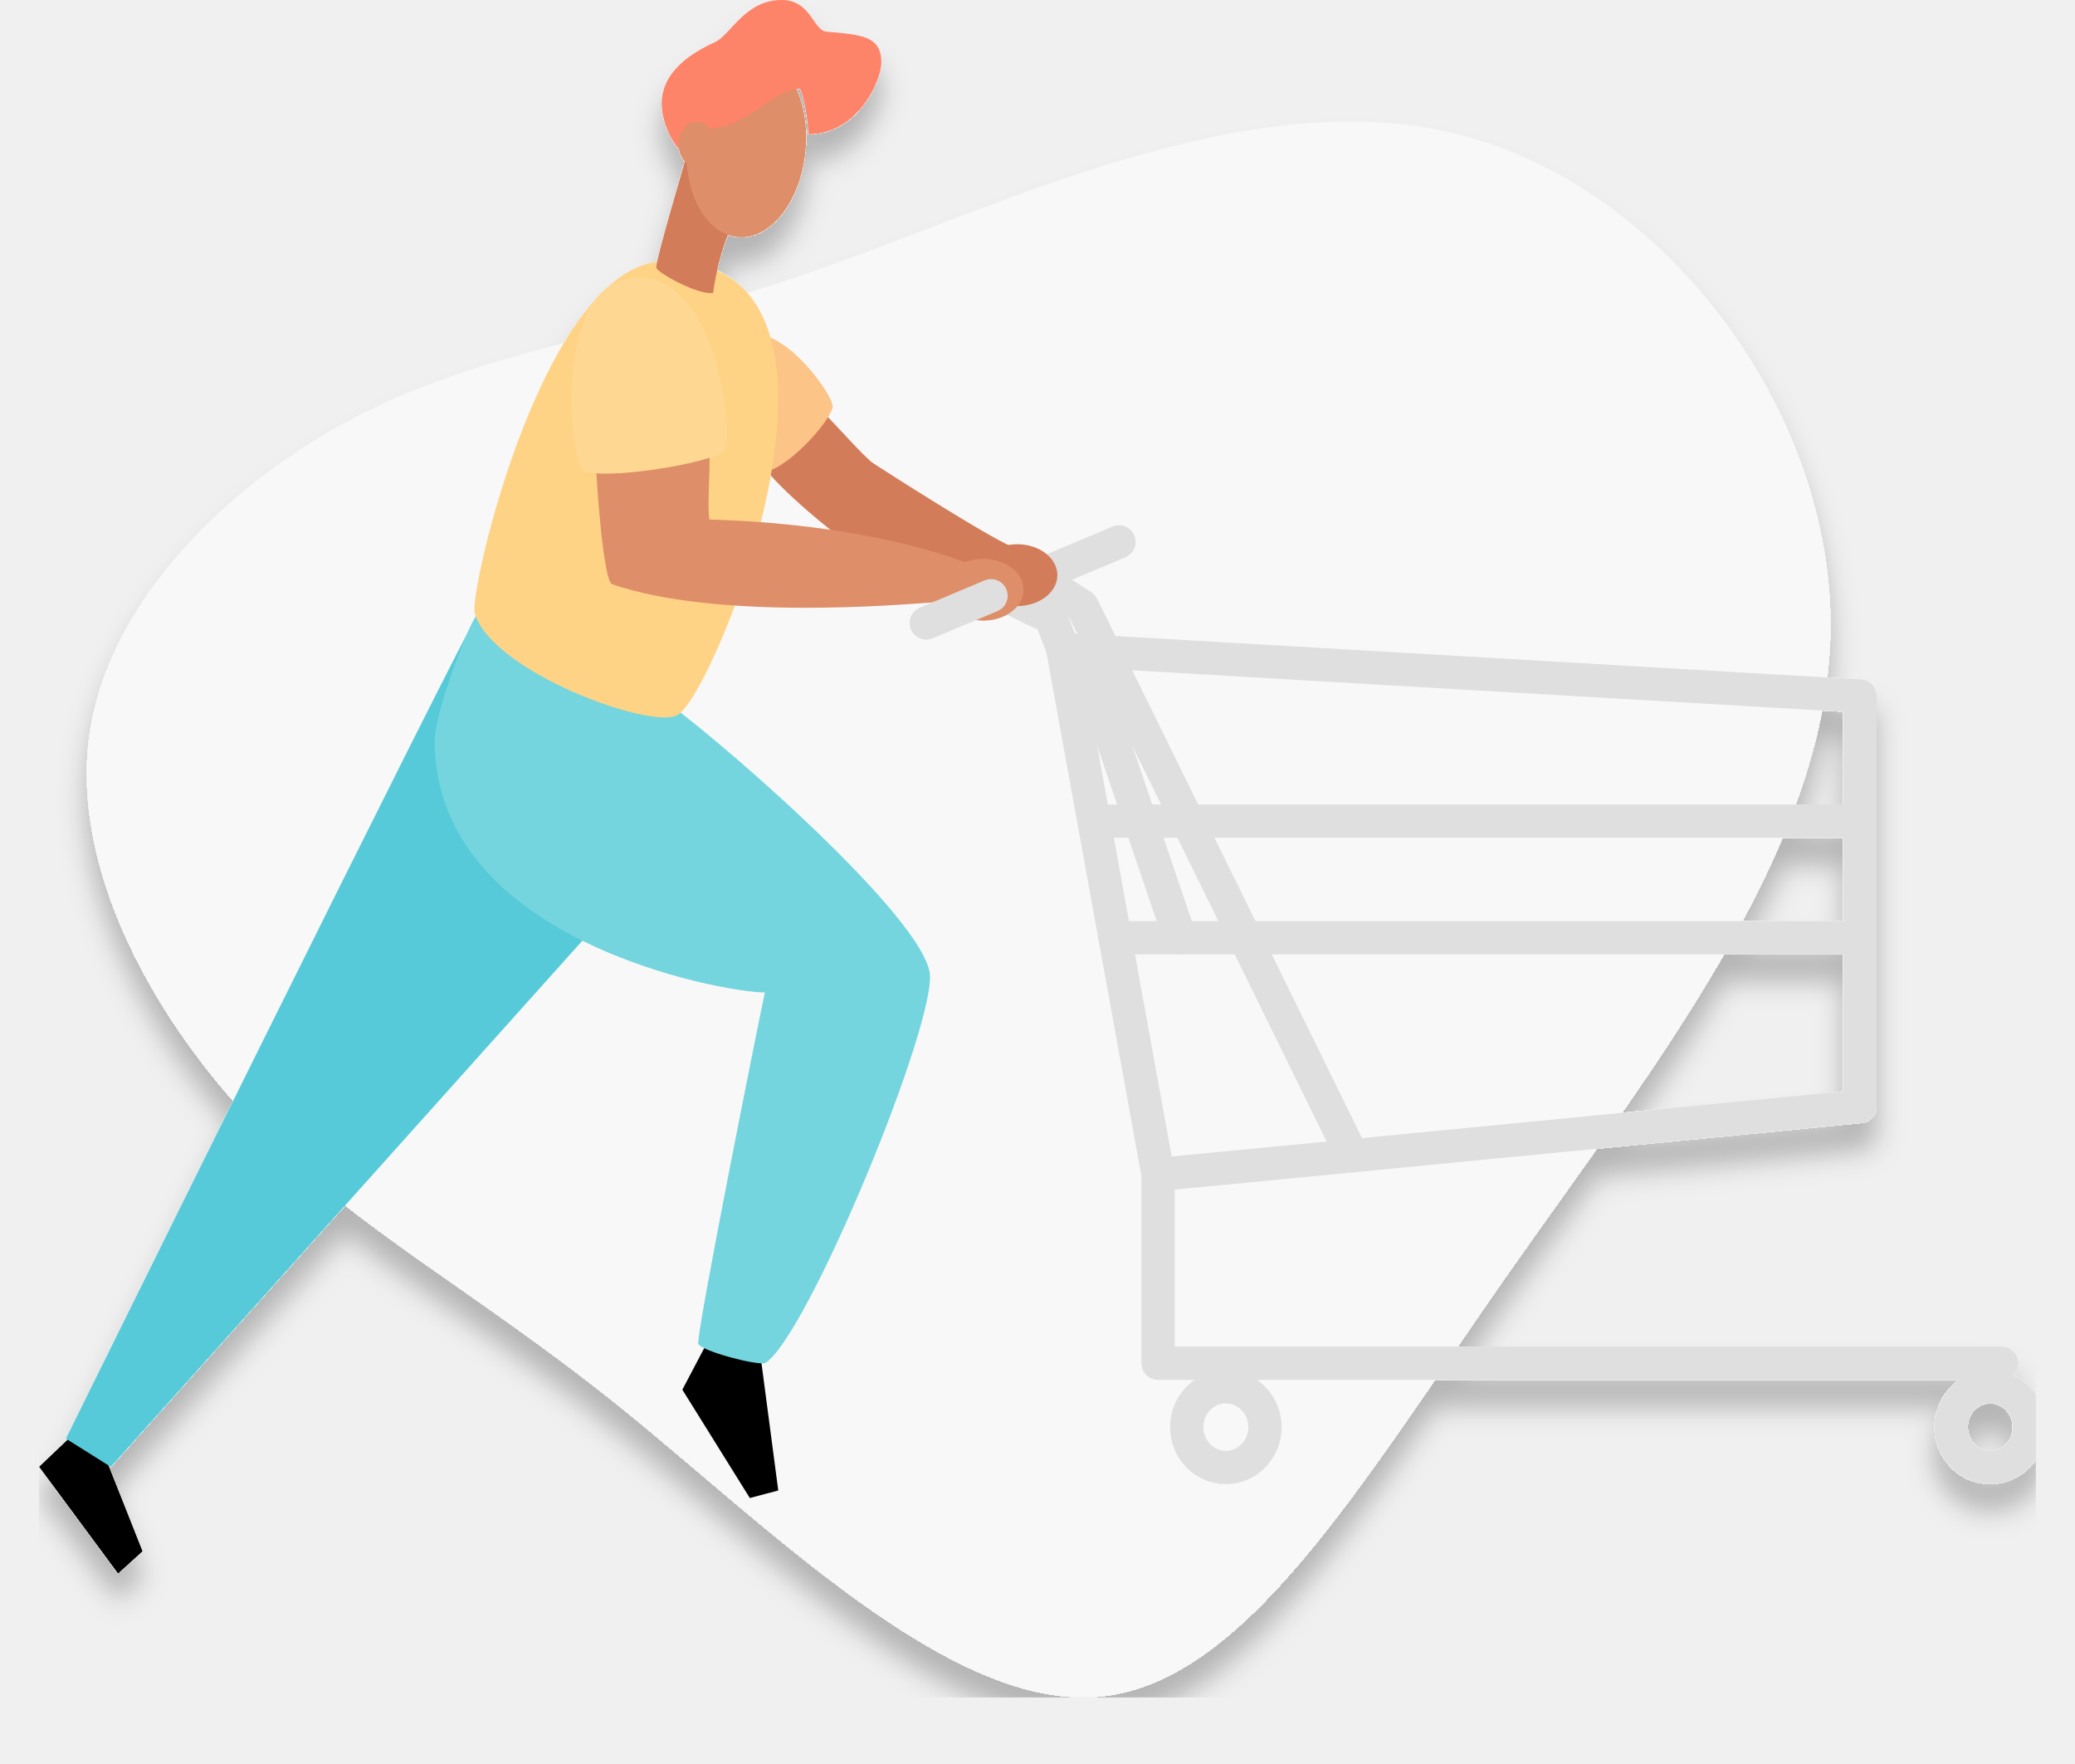
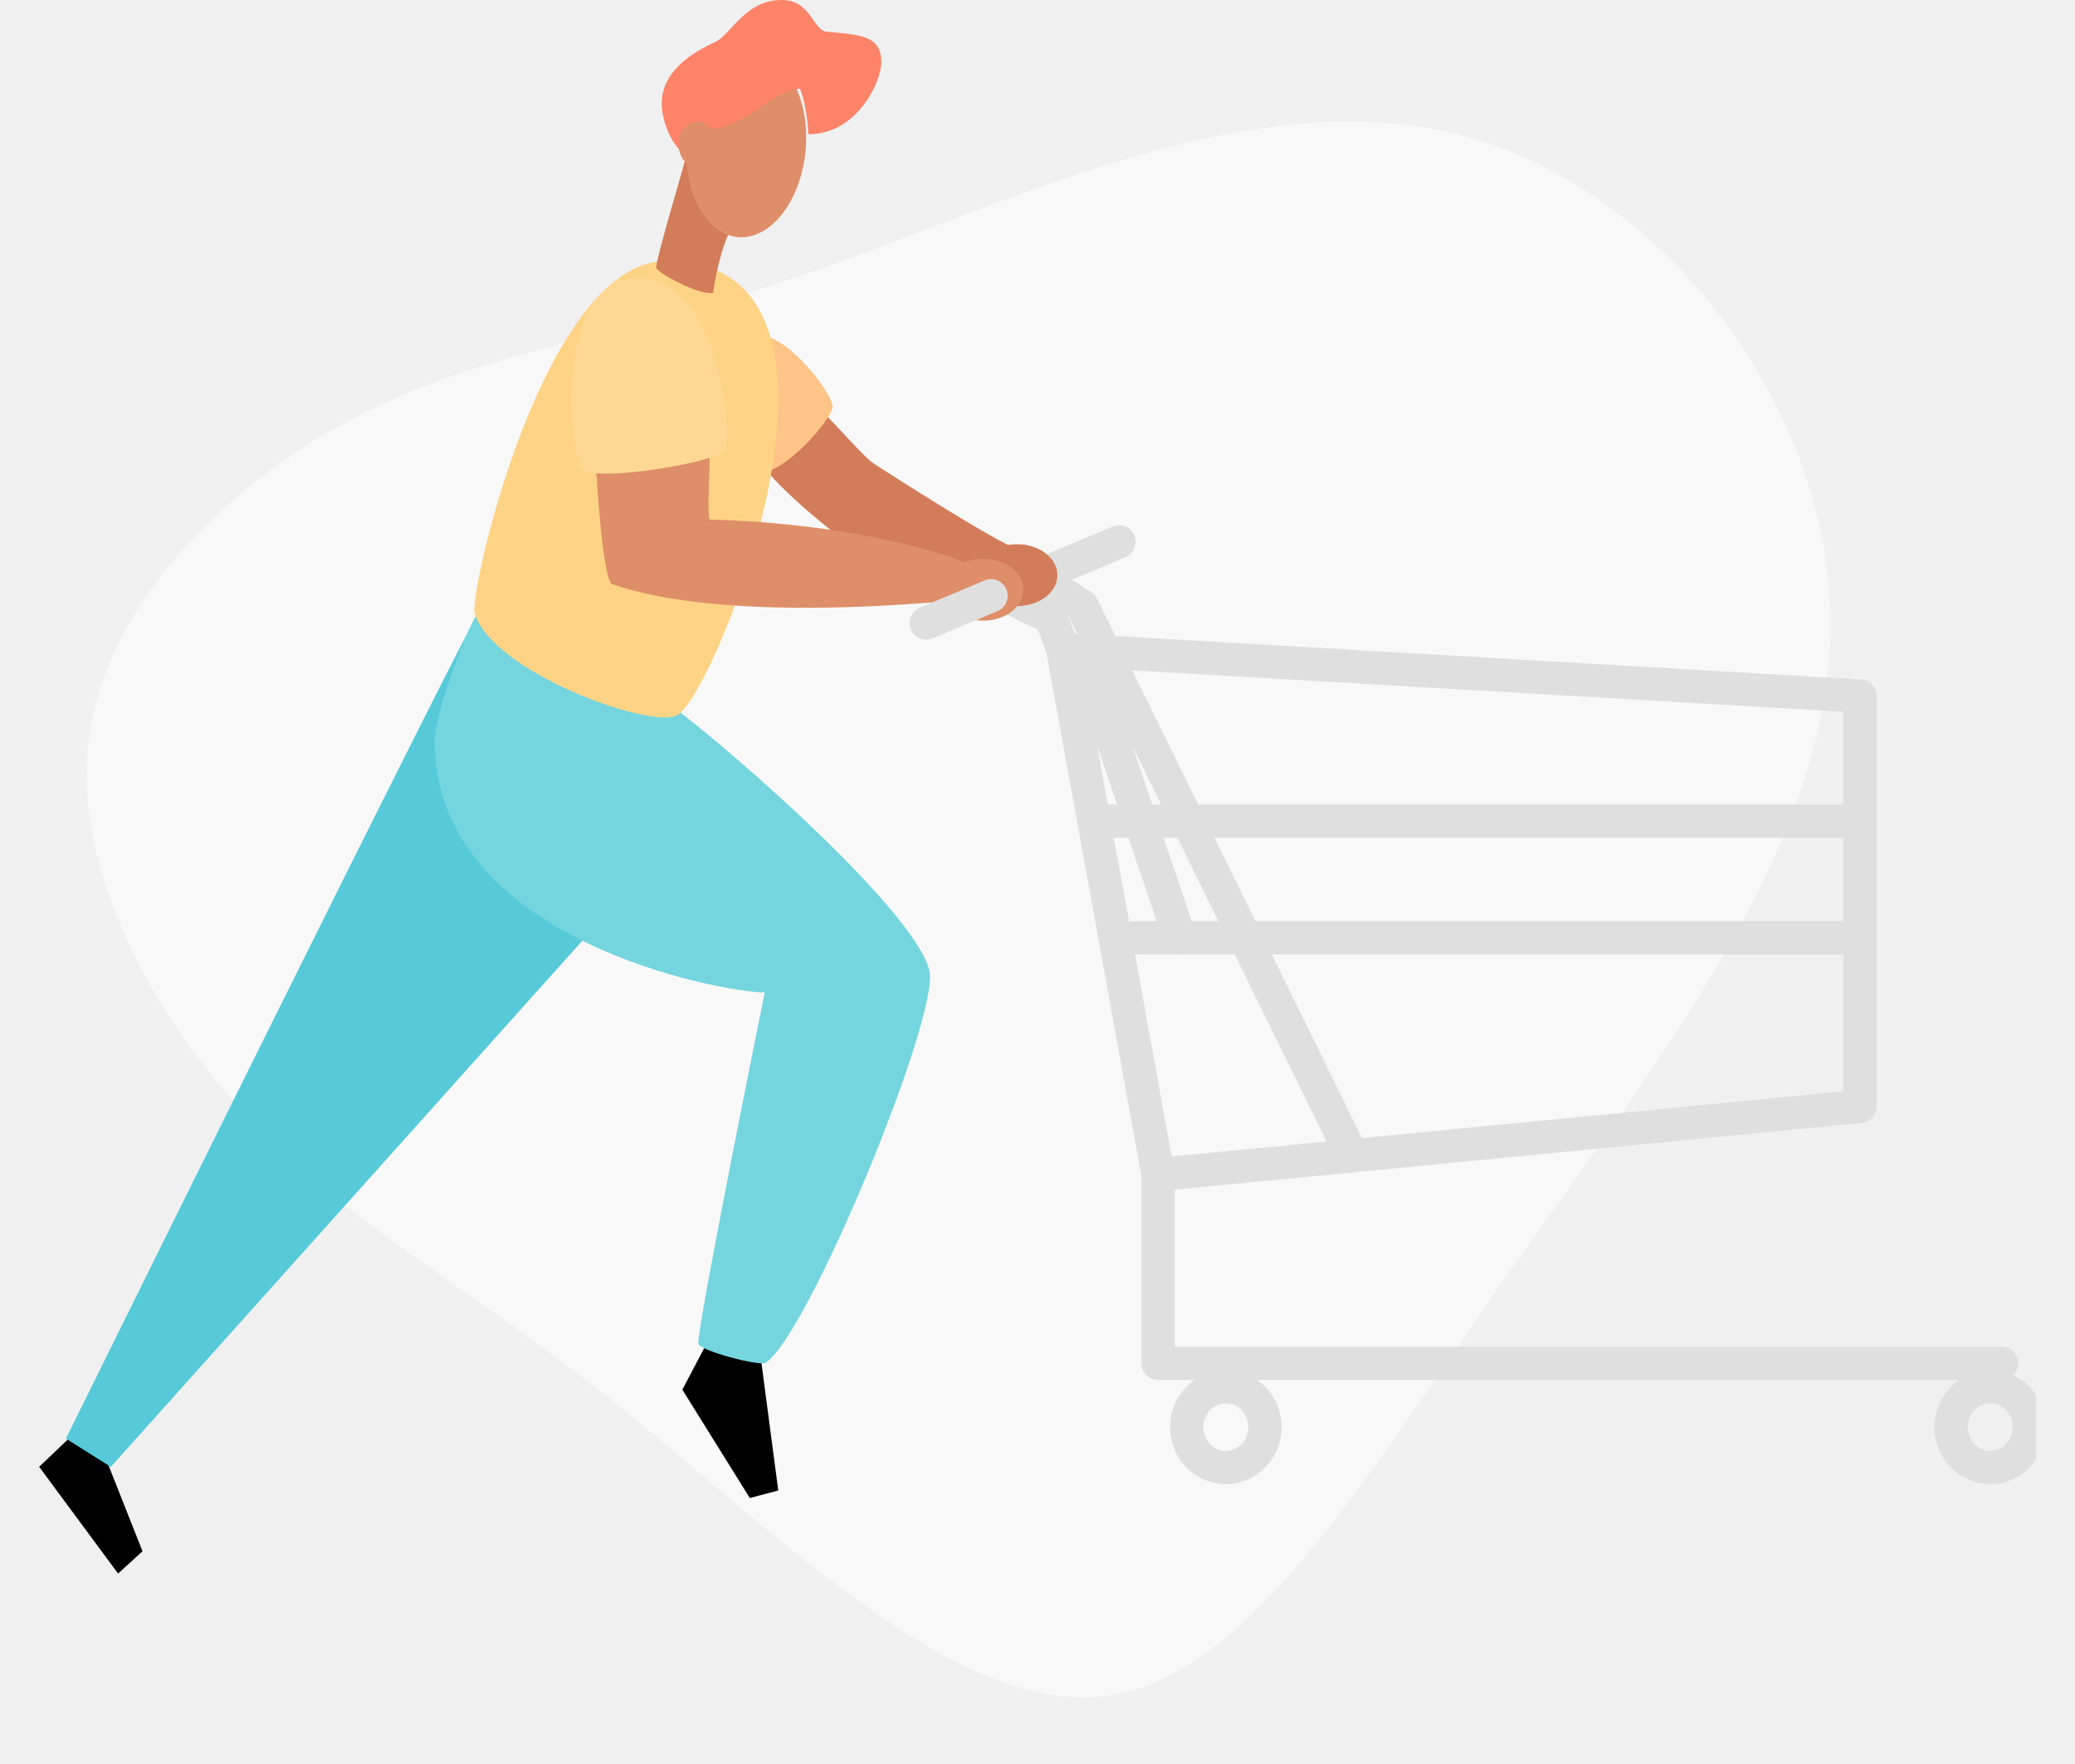
<svg xmlns="http://www.w3.org/2000/svg" width="300" height="255" viewBox="0 0 300 265" fill="none">
  <g clip-path="url(#clip0_45_0)">
-     <g filter="url(#filter0_d_45_0)">
-       <path d="M212.984 20.133C244.015 27.812 269.535 61.45 269.139 94.617C268.751 127.712 242.445 160.335 220.432 191.73C198.481 223.129 180.948 253.32 158.757 254.92C136.538 256.496 109.696 229.448 87.485 211.507C65.205 193.57 47.606 184.731 32.447 168.966C17.288 153.2 4.631 130.5 7.595 110.175C10.559 89.85 29.15 71.913 48.595 62.126C68.106 52.272 88.405 50.572 116.864 40.582C145.324 30.591 181.922 12.398 212.984 20.133Z" fill="#F8F8F8" />
-       <path d="M197.278 173.629L156.709 91.046C155.471 90.302 150.502 87.01 150.502 87.01" stroke="#DFDFDF" stroke-width="5" stroke-linecap="round" stroke-linejoin="round" />
-       <path d="M153.799 97.585C153.314 95.933 151.86 92.529 151.86 92.529C150.972 92.474 144.789 89.194 144.789 89.194" stroke="#DFDFDF" stroke-width="5" stroke-linecap="round" stroke-linejoin="round" />
-       <path d="M143.02 89.498L162.244 81.411" stroke="#DFDFDF" stroke-width="5" stroke-linecap="round" stroke-linejoin="round" />
-       <path d="M4.942 215.646L0 220.353L11.862 236.391L15.531 233.043L9.883 218.774L4.942 215.646Z" fill="black" />
-       <path d="M100.724 201.008L96.64 208.767L106.779 225.045L111.05 223.909L108.249 202.664L100.724 201.008Z" fill="black" />
-       <path d="M146.949 91.046C150.283 91.046 152.985 88.967 152.985 86.403C152.985 83.838 150.283 81.759 146.949 81.759C143.616 81.759 140.914 83.838 140.914 86.403C140.914 88.967 143.616 91.046 146.949 91.046Z" fill="#D37C59" />
-       <path d="M66.403 91.306C63.688 95.305 4.019 216.118 4.019 216.118L10.768 220.365L89.51 132.507L66.403 91.306Z" fill="#56CAD8" />
-       <path d="M117.811 61.99C119.362 63.358 123.908 68.677 125.394 69.645C126.88 70.613 143.92 81.571 147.116 82.539C150.312 83.507 143.52 86.386 143.52 86.386C143.52 86.386 121.321 81.311 119.68 80.183C118.04 79.056 108.315 70.985 108.315 68.821C108.315 66.658 117.811 61.99 117.811 61.99Z" fill="#D37C59" />
-       <path d="M104.805 51.592C109.758 46.053 119.432 59.191 119.223 61.122C119.013 63.054 112.171 71.157 107.834 71.157C106.535 71.157 101.325 55.483 104.805 51.592Z" fill="#FCC486" />
-       <path d="M65.635 92.522C64.472 94.121 59.429 106.919 59.429 111.319C59.429 141.314 102.803 149.097 109.033 149.097C108.133 153.284 98.591 200.844 99.041 201.888C99.49 202.932 107.407 205.064 109.033 204.788C115.239 201.304 135.274 152.796 133.769 145.897C131.655 136.231 98.47 107.959 93.676 105.144C88.882 102.328 65.635 92.522 65.635 92.522Z" fill="#74D5DE" />
-       <path d="M94.289 39.194C127.675 39.194 101.81 103.896 95.937 107.403C92.058 109.715 68.009 100.924 65.433 92.106C64.553 89.094 75.841 39.194 94.289 39.194Z" fill="#FED385" />
-       <path d="M141.868 93.233C145.201 93.233 147.903 91.154 147.903 88.59C147.903 86.026 145.201 83.947 141.868 83.947C138.535 83.947 135.832 86.026 135.832 88.59C135.832 91.154 138.535 93.233 141.868 93.233Z" fill="#DE8E68" />
-       <path d="M83.633 69.069C83.715 72.333 84.774 87.31 86.089 87.762C101.992 93.233 129.533 90.822 134.288 90.494C139.044 90.166 142.093 86.714 141.856 85.894C141.62 85.075 126.662 78.788 100.697 78.048C100.216 75.024 101.368 65.886 100.181 65.07C98.994 64.254 83.633 69.069 83.633 69.069Z" fill="#DE8E68" />
-       <path d="M88.052 41.965C101.864 39.054 104.343 65.642 103.017 67.601C101.69 69.561 84.091 72.333 81.795 70.621C79.499 68.909 77.579 44.169 88.052 41.965Z" fill="#FED892" />
-       <path d="M97.45 22.66C96.814 25.164 92.474 39.498 92.741 40.258C93.009 41.018 98.983 44.369 101.275 44.001C101.364 42.909 102.338 37.062 104.332 33.547C106.325 30.031 97.45 22.66 97.45 22.66Z" fill="#D37C59" />
-       <path d="M115.138 22.732C115.885 15.107 112.507 8.511 107.593 7.999C102.679 7.487 98.09 13.254 97.343 20.879C96.596 28.504 99.974 35.1 104.888 35.612C109.802 36.124 114.391 30.357 115.138 22.732Z" fill="#DE8E68" />
-       <path d="M96.484 22.66C95.468 22.084 93.54 18.693 93.54 15.542C93.54 10.61 98.308 7.803 101.523 6.343C103.955 5.219 106.023 0 111.562 0C115.98 0 116.275 4.587 118.307 4.763C123.575 5.215 126.531 5.419 126.531 9.367C126.531 12.266 122.923 20.165 115.565 20.165C115.565 18.701 115.088 15.066 114.3 13.318C109.878 13.546 106.279 19.405 100.146 19.381C98.831 19.357 96.484 22.66 96.484 22.66Z" fill="#FD8369" />
-       <path d="M98.8 25.116C100.304 25.116 101.523 23.581 101.523 21.689C101.523 19.796 100.304 18.261 98.8 18.261C97.296 18.261 96.077 19.796 96.077 21.689C96.077 23.581 97.296 25.116 98.8 25.116Z" fill="#DE8E68" />
-       <path d="M294.845 204.792H168.113V176.44C175.044 175.808 273.577 166.21 273.577 166.21V104.568L153.799 97.585L168.113 176.448" stroke="#DFDFDF" stroke-width="5" stroke-linecap="round" stroke-linejoin="round" />
-       <path d="M178.299 220.457C181.546 220.457 184.179 217.743 184.179 214.394C184.179 211.046 181.546 208.331 178.299 208.331C175.051 208.331 172.418 211.046 172.418 214.394C172.418 217.743 175.051 220.457 178.299 220.457Z" stroke="#DFDFDF" stroke-width="5" stroke-linecap="round" stroke-linejoin="round" />
-       <path d="M293.15 220.457C296.397 220.457 299.03 217.743 299.03 214.394C299.03 211.046 296.397 208.331 293.15 208.331C289.902 208.331 287.269 211.046 287.269 214.394C287.269 217.743 289.902 220.457 293.15 220.457Z" stroke="#DFDFDF" stroke-width="5" stroke-linecap="round" stroke-linejoin="round" />
-       <path d="M158.477 123.353H273.577" stroke="#DFDFDF" stroke-width="5" stroke-linecap="round" stroke-linejoin="round" />
-       <path d="M161.658 140.878H273.577" stroke="#DFDFDF" stroke-width="5" stroke-linecap="round" stroke-linejoin="round" />
-       <path d="M133.288 93.589L143.02 89.498" stroke="#DFDFDF" stroke-width="5" stroke-linecap="round" stroke-linejoin="round" />
-       <path d="M171.398 140.878C170.137 137.202 156.763 97.749 156.763 97.749" stroke="#DFDFDF" stroke-width="5" stroke-linecap="round" stroke-linejoin="round" />
-     </g>
+     <path d="M212.984 20.133C244.015 27.812 269.535 61.45 269.139 94.617C268.751 127.712 242.445 160.335 220.432 191.73C198.481 223.129 180.948 253.32 158.757 254.92C136.538 256.496 109.696 229.448 87.485 211.507C65.205 193.57 47.606 184.731 32.447 168.966C17.288 153.2 4.631 130.5 7.595 110.175C10.559 89.85 29.15 71.913 48.595 62.126C68.106 52.272 88.405 50.572 116.864 40.582C145.324 30.591 181.922 12.398 212.984 20.133Z" fill="#F8F8F8" />
+     <path d="M197.278 173.629L156.709 91.046C155.471 90.302 150.502 87.01 150.502 87.01" stroke="#DFDFDF" stroke-width="5" stroke-linecap="round" stroke-linejoin="round" />
+     <path d="M153.799 97.585C153.314 95.933 151.86 92.529 151.86 92.529C150.972 92.474 144.789 89.194 144.789 89.194" stroke="#DFDFDF" stroke-width="5" stroke-linecap="round" stroke-linejoin="round" />
+     <path d="M143.02 89.498L162.244 81.411" stroke="#DFDFDF" stroke-width="5" stroke-linecap="round" stroke-linejoin="round" />
+     <path d="M4.942 215.646L0 220.353L11.862 236.391L15.531 233.043L9.883 218.774L4.942 215.646Z" fill="black" />
+     <path d="M100.724 201.008L96.64 208.767L106.779 225.045L111.05 223.909L108.249 202.664L100.724 201.008Z" fill="black" />
+     <path d="M146.949 91.046C150.283 91.046 152.985 88.967 152.985 86.403C152.985 83.838 150.283 81.759 146.949 81.759C143.616 81.759 140.914 83.838 140.914 86.403C140.914 88.967 143.616 91.046 146.949 91.046Z" fill="#D37C59" />
+     <path d="M66.403 91.306C63.688 95.305 4.019 216.118 4.019 216.118L10.768 220.365L89.51 132.507L66.403 91.306Z" fill="#56CAD8" />
+     <path d="M117.811 61.99C119.362 63.358 123.908 68.677 125.394 69.645C126.88 70.613 143.92 81.571 147.116 82.539C150.312 83.507 143.52 86.386 143.52 86.386C143.52 86.386 121.321 81.311 119.68 80.183C118.04 79.056 108.315 70.985 108.315 68.821C108.315 66.658 117.811 61.99 117.811 61.99Z" fill="#D37C59" />
+     <path d="M104.805 51.592C109.758 46.053 119.432 59.191 119.223 61.122C119.013 63.054 112.171 71.157 107.834 71.157C106.535 71.157 101.325 55.483 104.805 51.592Z" fill="#FCC486" />
+     <path d="M65.635 92.522C64.472 94.121 59.429 106.919 59.429 111.319C59.429 141.314 102.803 149.097 109.033 149.097C108.133 153.284 98.591 200.844 99.041 201.888C99.49 202.932 107.407 205.064 109.033 204.788C115.239 201.304 135.274 152.796 133.769 145.897C131.655 136.231 98.47 107.959 93.676 105.144C88.882 102.328 65.635 92.522 65.635 92.522Z" fill="#74D5DE" />
+     <path d="M94.289 39.194C127.675 39.194 101.81 103.896 95.937 107.403C92.058 109.715 68.009 100.924 65.433 92.106C64.553 89.094 75.841 39.194 94.289 39.194Z" fill="#FED385" />
+     <path d="M141.868 93.233C145.201 93.233 147.903 91.154 147.903 88.59C147.903 86.026 145.201 83.947 141.868 83.947C138.535 83.947 135.832 86.026 135.832 88.59C135.832 91.154 138.535 93.233 141.868 93.233Z" fill="#DE8E68" />
+     <path d="M83.633 69.069C83.715 72.333 84.774 87.31 86.089 87.762C101.992 93.233 129.533 90.822 134.288 90.494C139.044 90.166 142.093 86.714 141.856 85.894C141.62 85.075 126.662 78.788 100.697 78.048C100.216 75.024 101.368 65.886 100.181 65.07C98.994 64.254 83.633 69.069 83.633 69.069Z" fill="#DE8E68" />
+     <path d="M88.052 41.965C101.864 39.054 104.343 65.642 103.017 67.601C101.69 69.561 84.091 72.333 81.795 70.621C79.499 68.909 77.579 44.169 88.052 41.965Z" fill="#FED892" />
+     <path d="M97.45 22.66C96.814 25.164 92.474 39.498 92.741 40.258C93.009 41.018 98.983 44.369 101.275 44.001C101.364 42.909 102.338 37.062 104.332 33.547C106.325 30.031 97.45 22.66 97.45 22.66Z" fill="#D37C59" />
+     <path d="M115.138 22.732C115.885 15.107 112.507 8.511 107.593 7.999C102.679 7.487 98.09 13.254 97.343 20.879C96.596 28.504 99.974 35.1 104.888 35.612C109.802 36.124 114.391 30.357 115.138 22.732Z" fill="#DE8E68" />
+     <path d="M96.484 22.66C95.468 22.084 93.54 18.693 93.54 15.542C93.54 10.61 98.308 7.803 101.523 6.343C103.955 5.219 106.023 0 111.562 0C115.98 0 116.275 4.587 118.307 4.763C123.575 5.215 126.531 5.419 126.531 9.367C126.531 12.266 122.923 20.165 115.565 20.165C115.565 18.701 115.088 15.066 114.3 13.318C109.878 13.546 106.279 19.405 100.146 19.381C98.831 19.357 96.484 22.66 96.484 22.66Z" fill="#FD8369" />
+     <path d="M98.8 25.116C100.304 25.116 101.523 23.581 101.523 21.689C101.523 19.796 100.304 18.261 98.8 18.261C97.296 18.261 96.077 19.796 96.077 21.689C96.077 23.581 97.296 25.116 98.8 25.116Z" fill="#DE8E68" />
+     <path d="M294.845 204.792H168.113V176.44C175.044 175.808 273.577 166.21 273.577 166.21V104.568L153.799 97.585L168.113 176.448" stroke="#DFDFDF" stroke-width="5" stroke-linecap="round" stroke-linejoin="round" />
+     <path d="M178.299 220.457C181.546 220.457 184.179 217.743 184.179 214.394C184.179 211.046 181.546 208.331 178.299 208.331C175.051 208.331 172.418 211.046 172.418 214.394C172.418 217.743 175.051 220.457 178.299 220.457Z" stroke="#DFDFDF" stroke-width="5" stroke-linecap="round" stroke-linejoin="round" />
+     <path d="M293.15 220.457C296.397 220.457 299.03 217.743 299.03 214.394C299.03 211.046 296.397 208.331 293.15 208.331C289.902 208.331 287.269 211.046 287.269 214.394C287.269 217.743 289.902 220.457 293.15 220.457Z" stroke="#DFDFDF" stroke-width="5" stroke-linecap="round" stroke-linejoin="round" />
+     <path d="M158.477 123.353H273.577" stroke="#DFDFDF" stroke-width="5" stroke-linecap="round" stroke-linejoin="round" />
+     <path d="M161.658 140.878H273.577" stroke="#DFDFDF" stroke-width="5" stroke-linecap="round" stroke-linejoin="round" />
+     <path d="M133.288 93.589L143.02 89.498" stroke="#DFDFDF" stroke-width="5" stroke-linecap="round" stroke-linejoin="round" />
+     <path d="M171.398 140.878C170.137 137.202 156.763 97.749 156.763 97.749" stroke="#DFDFDF" stroke-width="5" stroke-linecap="round" stroke-linejoin="round" />
  </g>
  <defs>
    <filter id="filter0_d_45_0" x="-4" y="0" width="309.53" height="262.986" filterUnits="userSpaceOnUse" color-interpolation-filters="sRGB">
      <feFlood flood-opacity="0" result="BackgroundImageFix" />
      <feColorMatrix in="SourceAlpha" type="matrix" values="0 0 0 0 0 0 0 0 0 0 0 0 0 0 0 0 0 0 127 0" result="hardAlpha" />
      <feOffset dy="4" />
      <feGaussianBlur stdDeviation="2" />
      <feComposite in2="hardAlpha" operator="out" />
      <feColorMatrix type="matrix" values="0 0 0 0 0 0 0 0 0 0 0 0 0 0 0 0 0 0 0.25 0" />
      <feBlend mode="normal" in2="BackgroundImageFix" result="effect1_dropShadow_45_0" />
      <feBlend mode="normal" in="SourceGraphic" in2="effect1_dropShadow_45_0" result="shape" />
    </filter>
    <filter id="filter1_d_45_0" x="-4" y="0" width="309.53" height="262.986" filterUnits="userSpaceOnUse" color-interpolation-filters="sRGB">
      <feFlood flood-opacity="0" result="BackgroundImageFix" />
      <feColorMatrix in="SourceAlpha" type="matrix" values="0 0 0 0 0 0 0 0 0 0 0 0 0 0 0 0 0 0 127 0" result="hardAlpha" />
      <feOffset dy="4" />
      <feGaussianBlur stdDeviation="2" />
      <feComposite in2="hardAlpha" operator="out" />
      <feColorMatrix type="matrix" values="0 0 0 0 0 0 0 0 0 0 0 0 0 0 0 0 0 0 0.25 0" />
      <feBlend mode="normal" in2="BackgroundImageFix" result="effect1_dropShadow_45_0" />
      <feBlend mode="normal" in="SourceGraphic" in2="effect1_dropShadow_45_0" result="shape" />
    </filter>
    <clipPath id="clip0_45_0">
      <rect width="300" height="255" fill="white" />
    </clipPath>
  </defs>
</svg>
